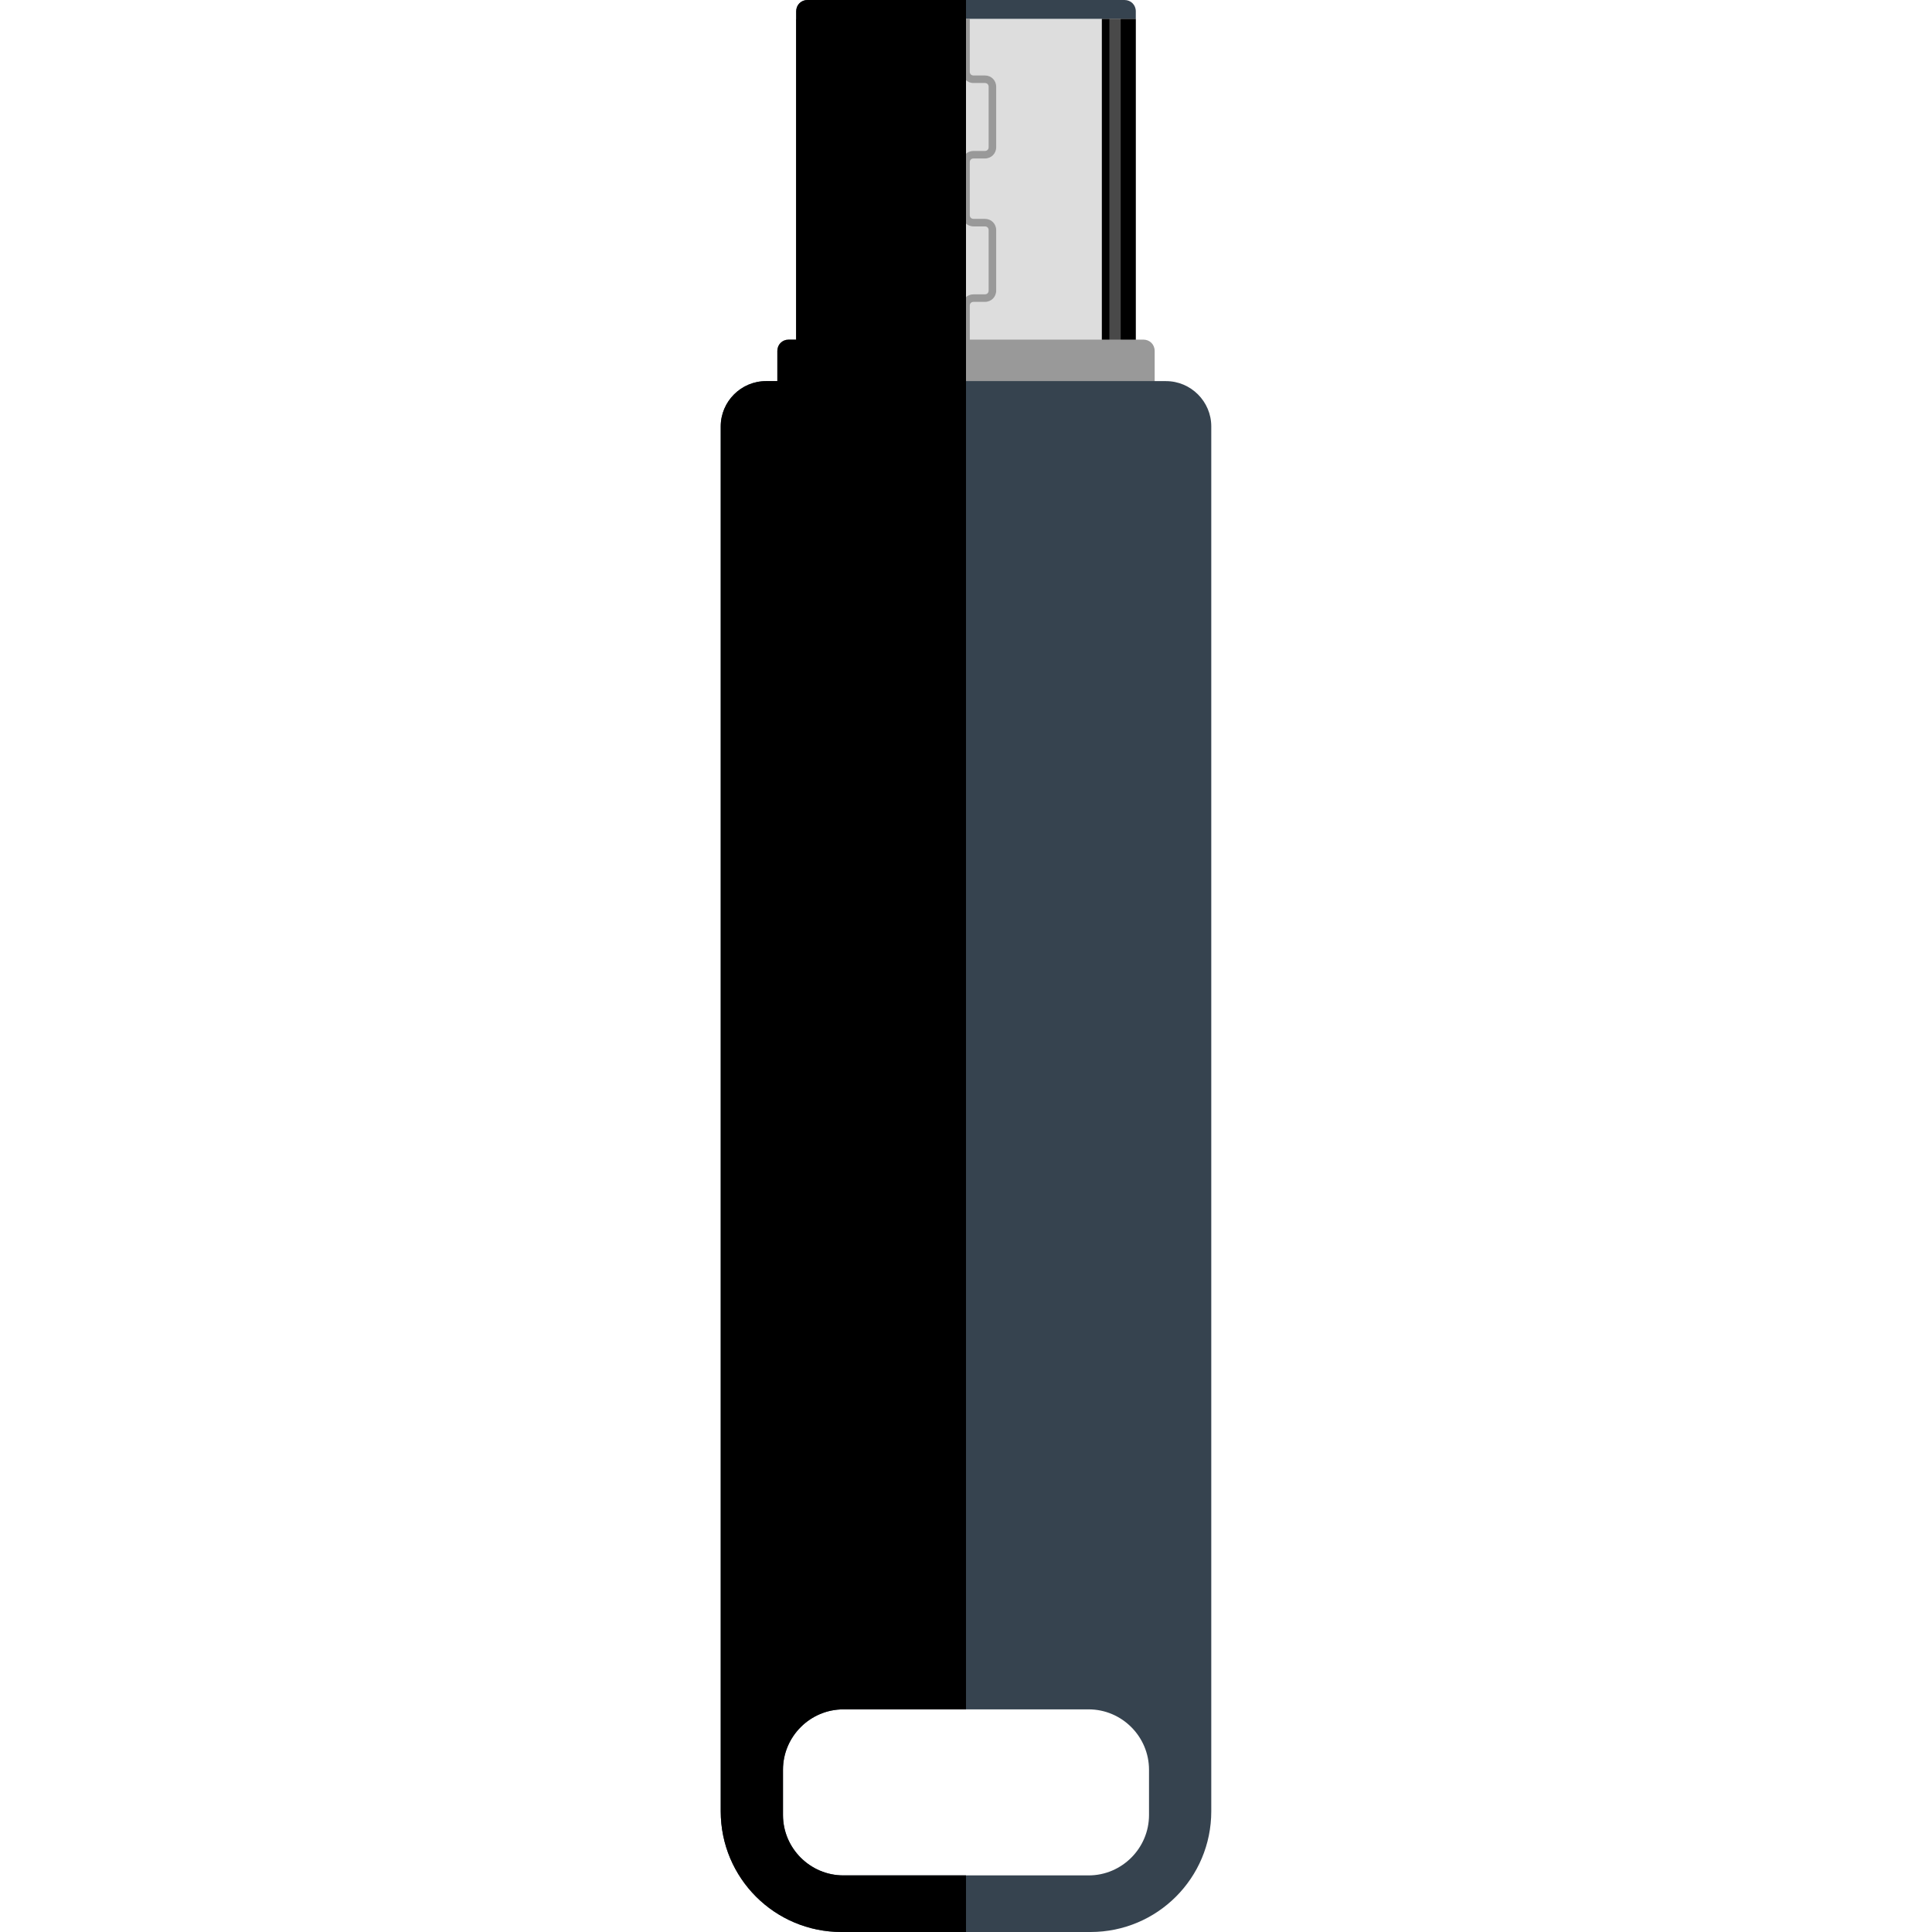
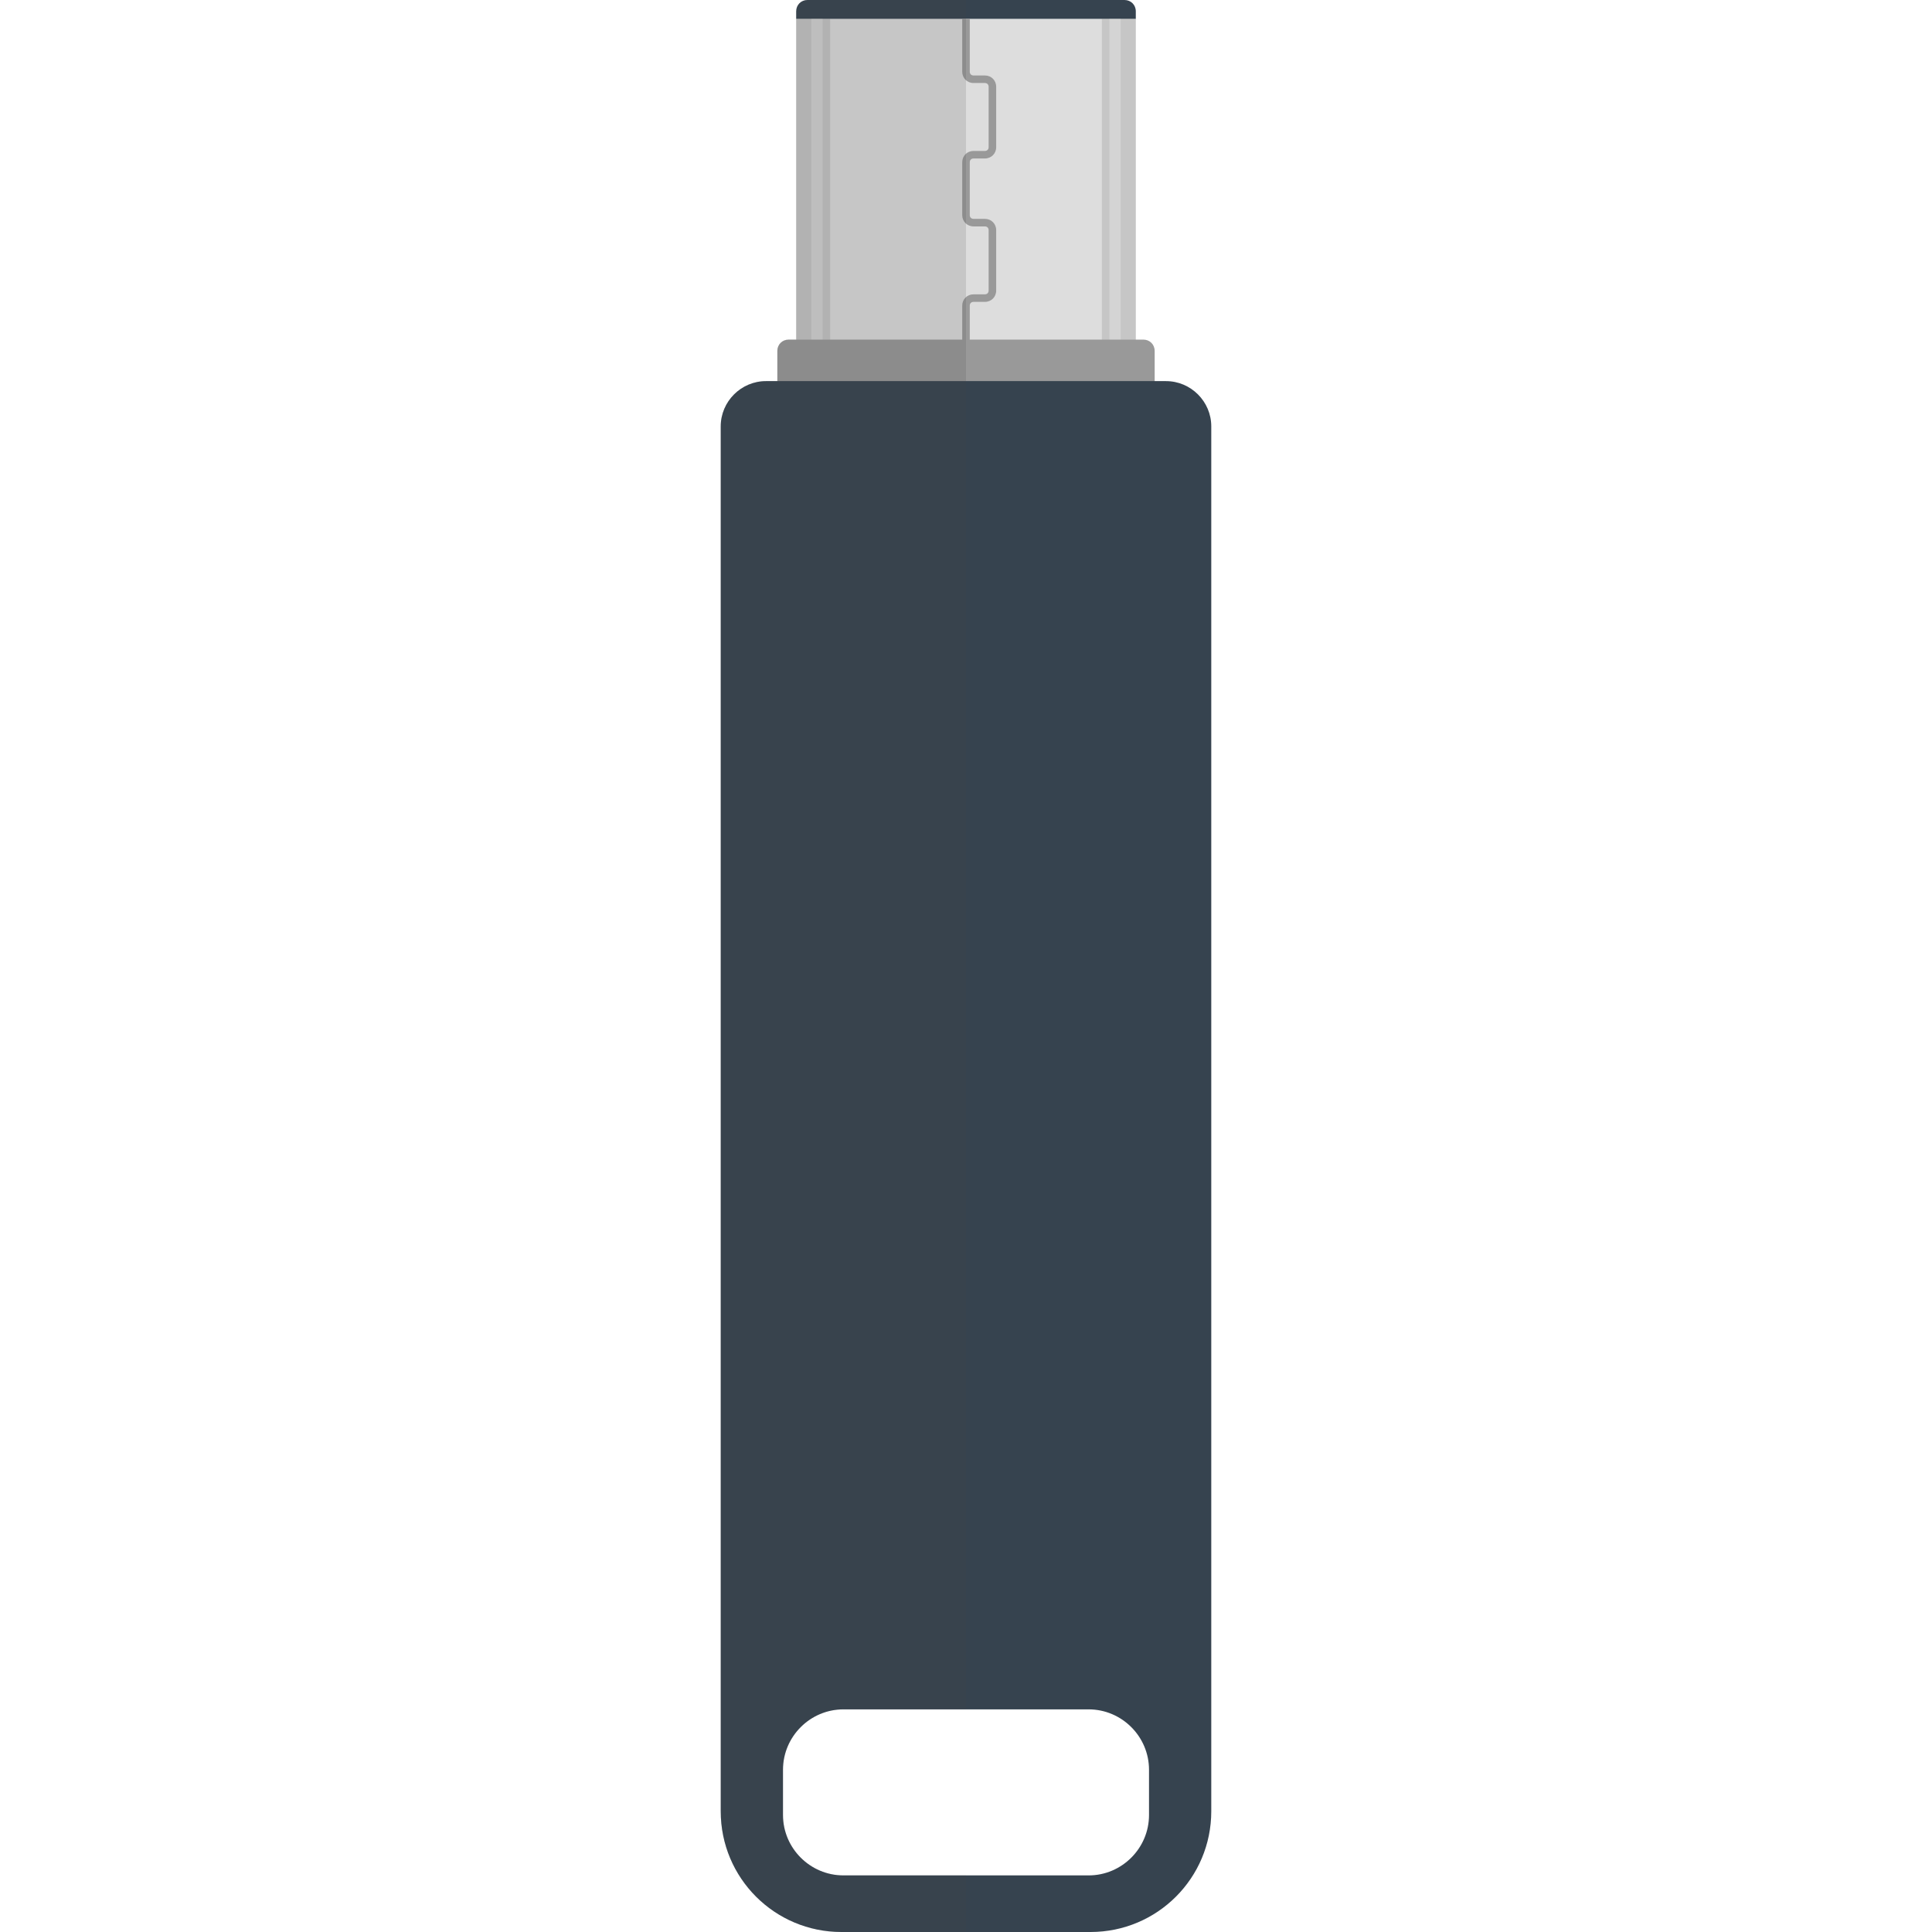
<svg xmlns="http://www.w3.org/2000/svg" viewBox="0 0 512 512" xml:space="preserve">
-   <style>.st1{fill:#36434f}.st2{fill:#999}.st4{opacity:.3;fill:#f4f4f4;enable-background:new}</style>
+   <style>.st1{fill:#36434f}.st2{fill:#999}.st3{opacity:.15;fill:#444;enable-background:new}.st4{opacity:.3;fill:#f4f4f4;enable-background:new}</style>
  <path fill="#ddd" d="M211 5h90v86h-90z" />
  <path class="st1" d="M214 0h84c1.7 0 3 1.3 3 3v2h-90v-2c0 -1.7 1.3 -3 3 -3z" />
  <path class="st2" d="M257 43c0 -0.6 0.4 -1 1 -1h3c1.7 0 3 -1.3 3 -3v-16c0 -1.7 -1.3 -3 -3 -3h-3c-0.6 0 -1 -0.4 -1 -1v-14h-2v14c0 1.7 1.3 3 3 3h3c0.6 0 1 0.4 1 1v16c0 0.6 -0.4 1 -1 1h-3c-1.7 0 -3 1.3 -3 3v14c0 1.7 1.3 3 3 3h3c0.6 0 1 0.4 1 1v16c0 0.6 -0.4 1 -1 1h-3c-1.7 0 -3 1.3 -3 3v10h2v-10c0 -0.6 0.4 -1 1 -1h3c1.7 0 3 -1.3 3 -3v-16c0 -1.7 -1.3 -3 -3 -3h-3c-0.6 0 -1 -0.4 -1 -1v-14z" />
  <path class="st3" d="M211 5h9v86h-9z" />
  <path class="st4" d="M215 5h3v86h-3z" />
  <path class="st3" d="M292 5h9v86h-9z" />
  <path class="st4" d="M294 5h3v86h-3z" />
  <path class="st2" d="M306 102h-100v-9c0 -1.7 1.3 -3 3 -3h94c1.7 0 3 1.3 3 3v9z" />
  <path class="st1" d="M309 101h-106c-6.6 0 -12 5.4 -12 12v367c0 17.7 14.3 32 32 32h66c17.7 0 32 -14.3 32 -32v-367c0 -6.6 -5.4 -12 -12 -12zm-4.5 380c0 8.8 -7.2 16 -16 16h-65c-8.8 0 -16 -7.2 -16 -16v-12c0 -8.8 7.2 -16 16 -16h65c8.8 0 16 7.2 16 16v12z" />
  <path class="st3" d="M223.5 497c-8.8 0 -16 -7.2 -16 -16v-12c0 -8.8 7.2 -16 16 -16h32.5v-453h-42c-1.7 0 -3 1.3 -3 3v87h-2c-1.7 0 -3 1.3 -3 3v8h-3c-6.6 0 -12 5.4 -12 12v367c0 17.7 14.3 32 32 32h33v-15h-32.5z" />
</svg>
